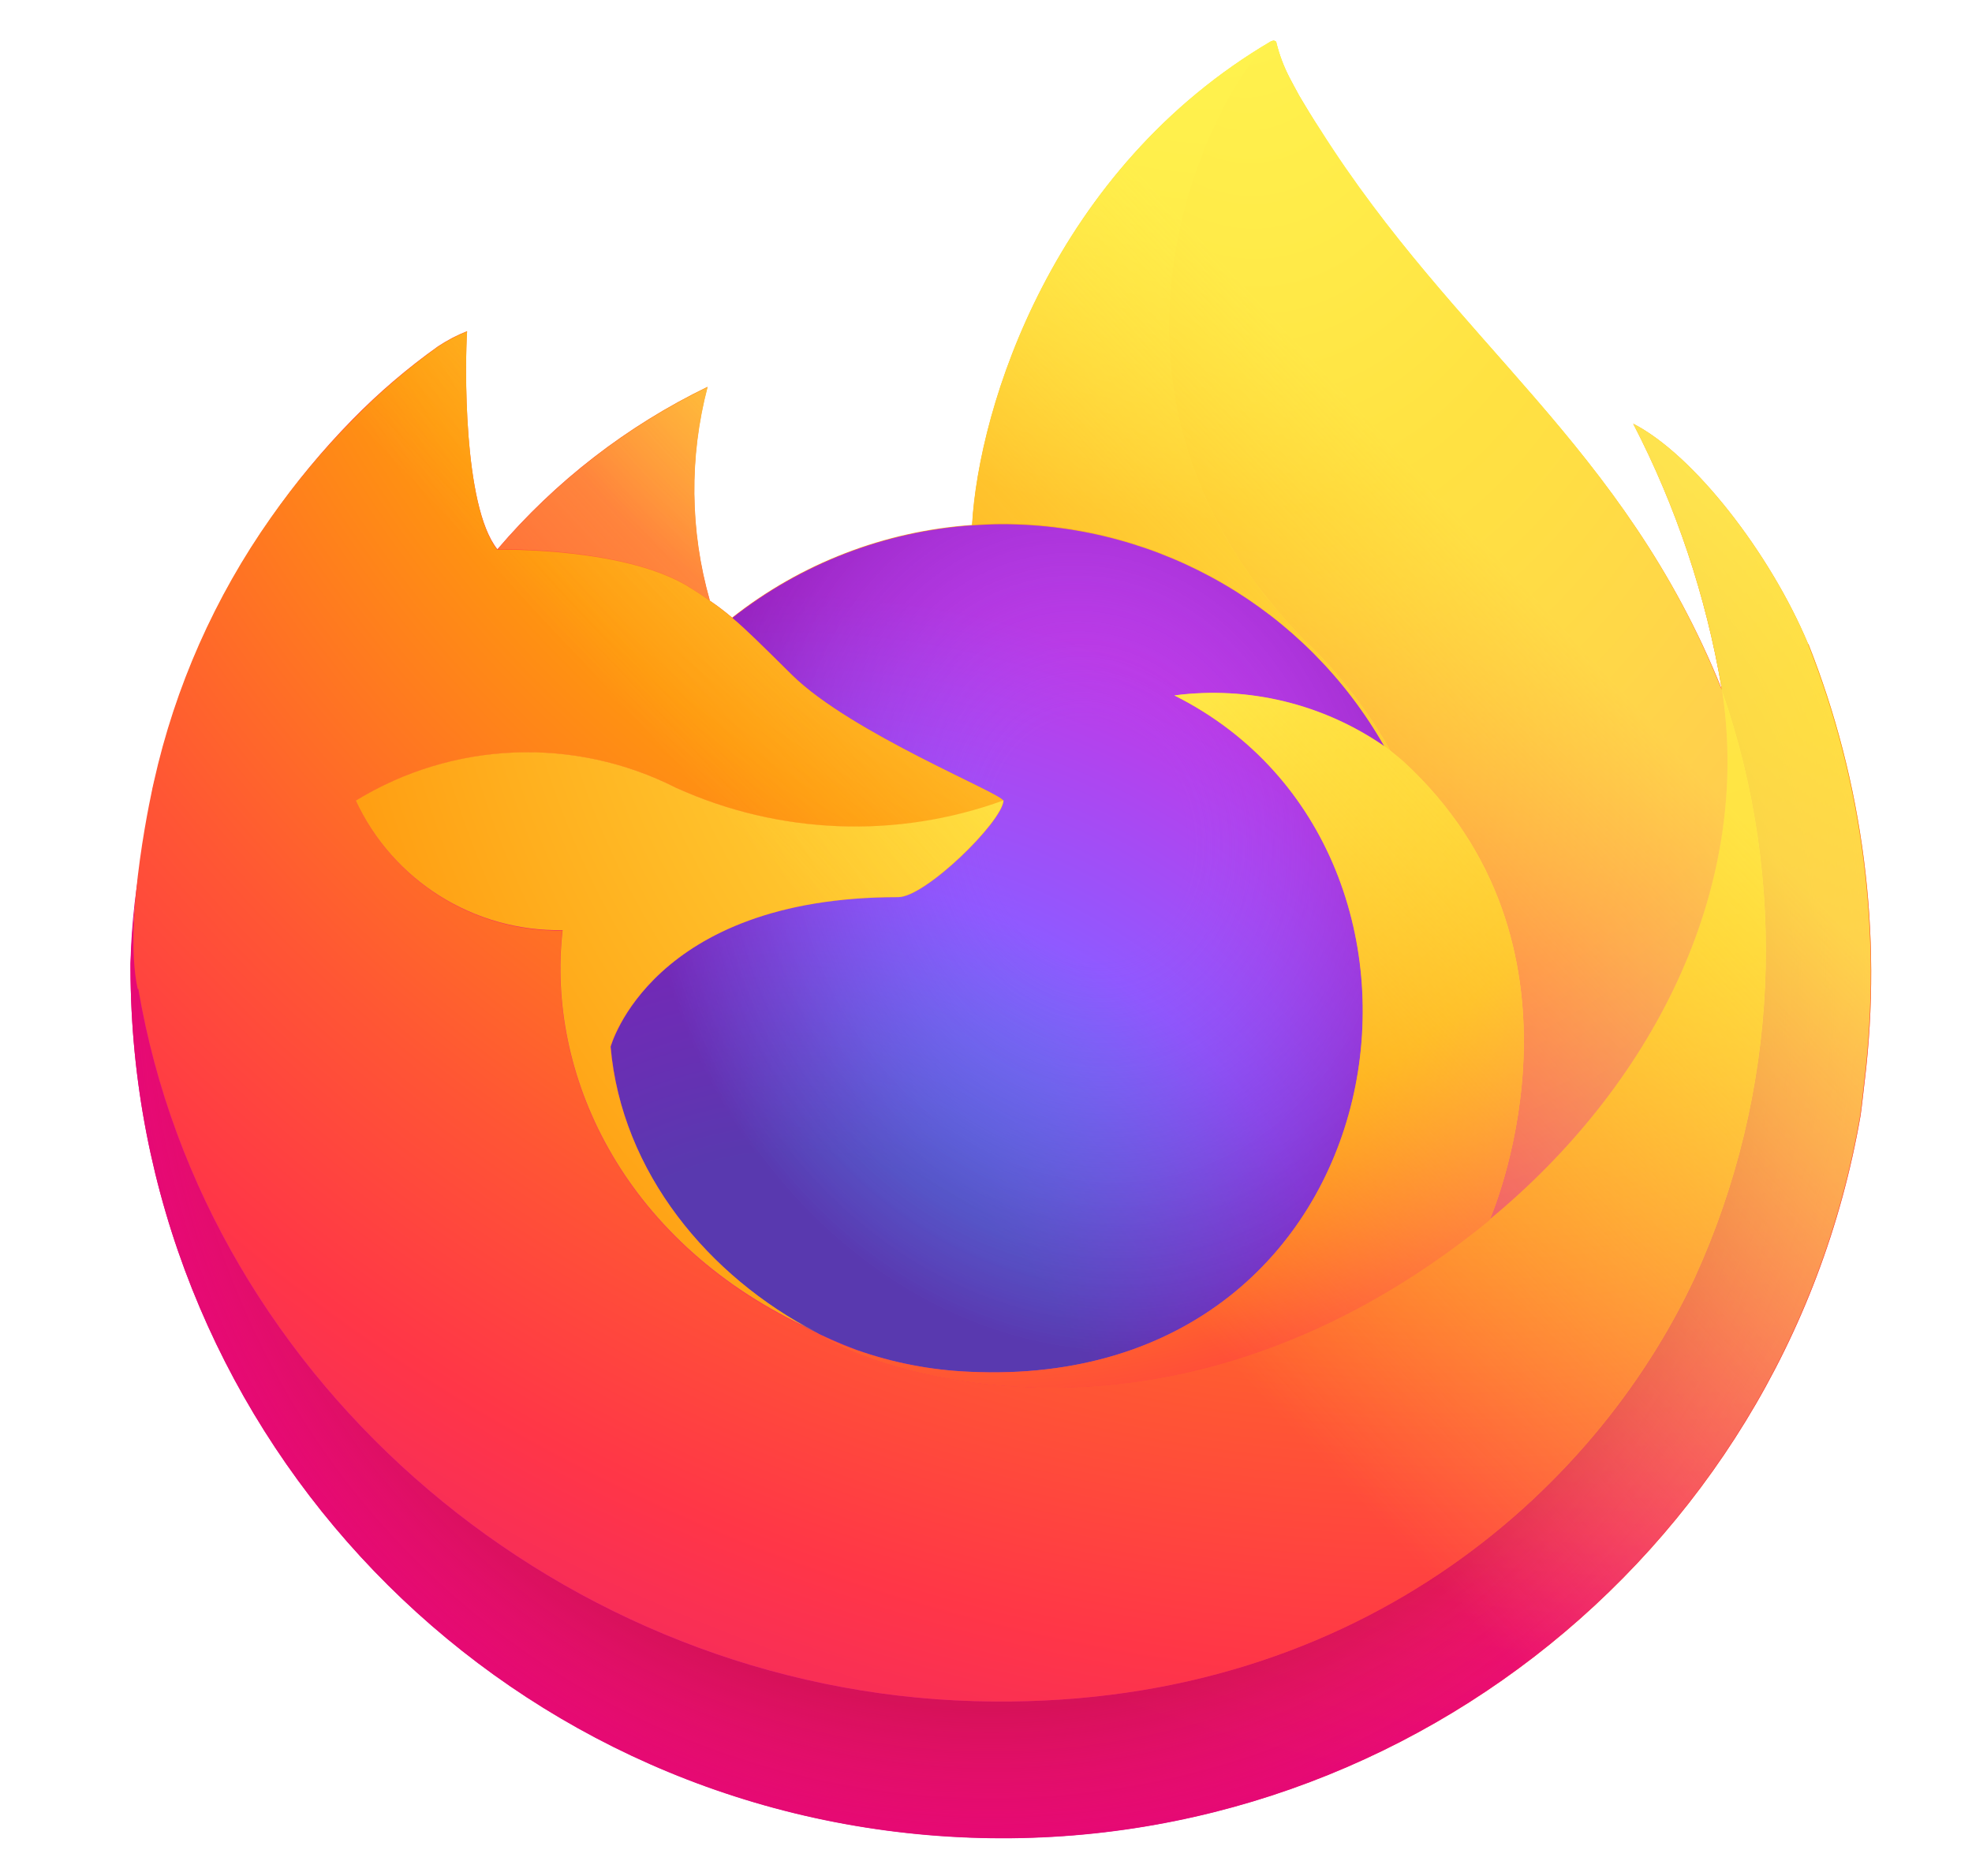
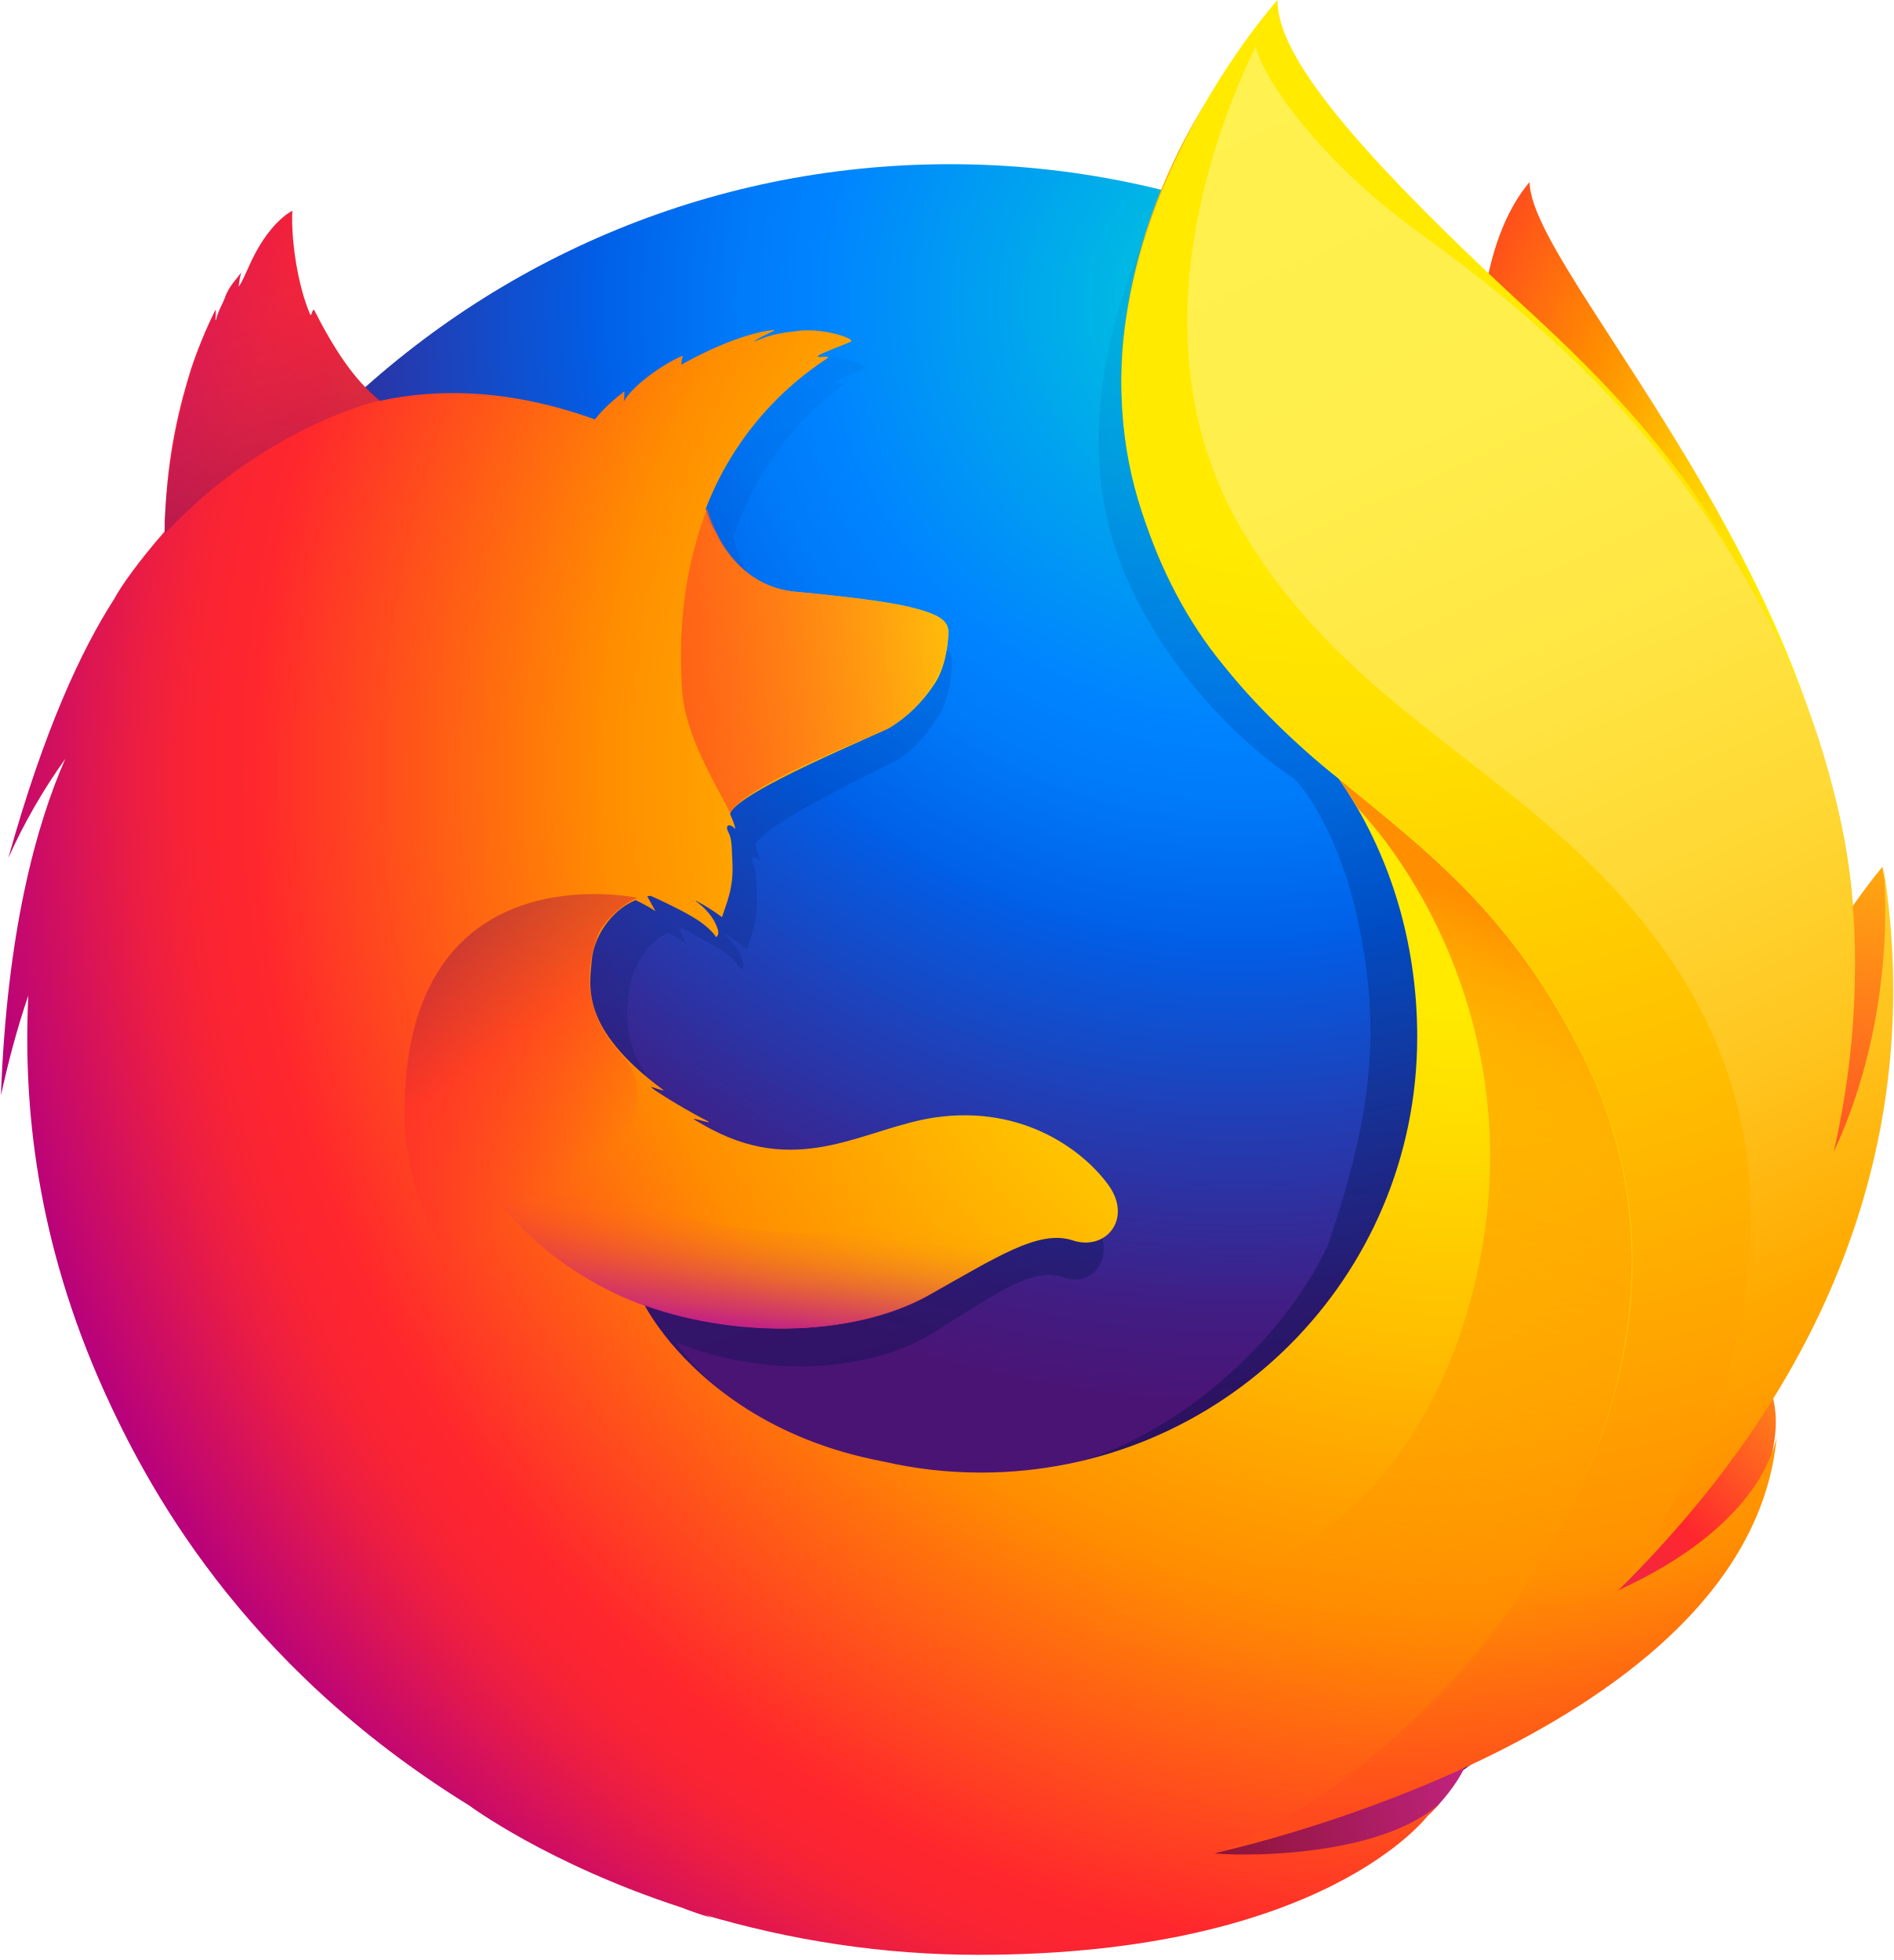
- <svg xmlns="http://www.w3.org/2000/svg" viewBox="-4.503 -1.816 85.108 83.431" width="2500" height="2378">
-   <linearGradient id="a" x1=".898" x2=".066" y1=".155" y2=".931">
-     <stop offset=".048" stop-color="#fff44f" />
-     <stop offset=".111" stop-color="#ffe847" />
-     <stop offset=".225" stop-color="#ffc830" />
-     <stop offset=".368" stop-color="#ff980e" />
-     <stop offset=".401" stop-color="#ff8b16" />
-     <stop offset=".462" stop-color="#ff672a" />
-     <stop offset=".534" stop-color="#ff3647" />
-     <stop offset=".705" stop-color="#e31587" />
-   </linearGradient>
-   <radialGradient id="b" cx="67.813" cy="8.879" gradientUnits="userSpaceOnUse" r="80.797">
-     <stop offset=".129" stop-color="#ffbd4f" />
-     <stop offset=".186" stop-color="#ffac31" />
-     <stop offset=".247" stop-color="#ff9d17" />
-     <stop offset=".283" stop-color="#ff980e" />
-     <stop offset=".403" stop-color="#ff563b" />
-     <stop offset=".467" stop-color="#ff3750" />
-     <stop offset=".71" stop-color="#f5156c" />
-     <stop offset=".782" stop-color="#eb0878" />
-     <stop offset=".86" stop-color="#e50080" />
-   </radialGradient>
-   <radialGradient id="c" cx="38.289" cy="41.911" gradientUnits="userSpaceOnUse" r="80.797">
-     <stop offset=".3" stop-color="#960e18" />
-     <stop offset=".351" stop-color="#b11927" stop-opacity=".74" />
-     <stop offset=".435" stop-color="#db293d" stop-opacity=".343" />
-     <stop offset=".497" stop-color="#f5334b" stop-opacity=".094" />
-     <stop offset=".53" stop-color="#ff3750" stop-opacity="0" />
-   </radialGradient>
-   <radialGradient id="d" cx="48.03" cy="-9.457" gradientUnits="userSpaceOnUse" r="58.534">
-     <stop offset=".132" stop-color="#fff44f" />
-     <stop offset=".252" stop-color="#ffdc3e" />
-     <stop offset=".506" stop-color="#ff9d12" />
-     <stop offset=".526" stop-color="#ff980e" />
-   </radialGradient>
-   <radialGradient id="e" cx="29.352" cy="63.016" gradientUnits="userSpaceOnUse" r="38.471">
-     <stop offset=".353" stop-color="#3a8ee6" />
-     <stop offset=".472" stop-color="#5c79f0" />
-     <stop offset=".669" stop-color="#9059ff" />
-     <stop offset="1" stop-color="#c139e6" />
-   </radialGradient>
-   <radialGradient id="f" cx="-7935.62" cy="-8491.546" gradientTransform="matrix(.972 -.235 .275 1.138 10091.302 7833.798)" gradientUnits="userSpaceOnUse" r="20.397">
-     <stop offset=".206" stop-color="#9059ff" stop-opacity="0" />
-     <stop offset=".278" stop-color="#8c4ff3" stop-opacity=".064" />
-     <stop offset=".747" stop-color="#7716a8" stop-opacity=".45" />
-     <stop offset=".975" stop-color="#6e008b" stop-opacity=".6" />
-   </radialGradient>
-   <radialGradient id="g" cx="37.269" cy="5.573" gradientUnits="userSpaceOnUse" r="27.676">
-     <stop offset="0" stop-color="#ffe226" />
-     <stop offset=".121" stop-color="#ffdb27" />
-     <stop offset=".295" stop-color="#ffc82a" />
-     <stop offset=".502" stop-color="#ffa930" />
-     <stop offset=".732" stop-color="#ff7e37" />
-     <stop offset=".792" stop-color="#ff7139" />
-   </radialGradient>
-   <radialGradient id="h" cx="59.023" cy="-11.981" gradientUnits="userSpaceOnUse" r="118.081">
-     <stop offset=".113" stop-color="#fff44f" />
-     <stop offset=".456" stop-color="#ff980e" />
-     <stop offset=".622" stop-color="#ff5634" />
-     <stop offset=".716" stop-color="#ff3647" />
-     <stop offset=".904" stop-color="#e31587" />
-   </radialGradient>
-   <radialGradient id="i" cx="-7927.165" cy="-8522.859" gradientTransform="matrix(.105 .995 -.653 .069 -4684.004 8470.191)" gradientUnits="userSpaceOnUse" r="86.499">
-     <stop offset="0" stop-color="#fff44f" />
-     <stop offset=".06" stop-color="#ffe847" />
-     <stop offset=".168" stop-color="#ffc830" />
-     <stop offset=".304" stop-color="#ff980e" />
-     <stop offset=".356" stop-color="#ff8b16" />
-     <stop offset=".455" stop-color="#ff672a" />
-     <stop offset=".57" stop-color="#ff3647" />
-     <stop offset=".737" stop-color="#e31587" />
-   </radialGradient>
-   <radialGradient id="j" cx="36.617" cy="15.824" gradientUnits="userSpaceOnUse" r="73.72">
-     <stop offset=".137" stop-color="#fff44f" />
-     <stop offset=".48" stop-color="#ff980e" />
-     <stop offset=".592" stop-color="#ff5634" />
-     <stop offset=".655" stop-color="#ff3647" />
-     <stop offset=".904" stop-color="#e31587" />
-   </radialGradient>
-   <radialGradient id="k" cx="56.077" cy="20.139" gradientUnits="userSpaceOnUse" r="80.686">
-     <stop offset=".094" stop-color="#fff44f" />
-     <stop offset=".231" stop-color="#ffe141" />
-     <stop offset=".509" stop-color="#ffaf1e" />
-     <stop offset=".626" stop-color="#ff980e" />
-   </radialGradient>
-   <linearGradient id="l" x1=".888" x2=".18" y1=".151" y2=".835">
-     <stop offset=".167" stop-color="#fff44f" stop-opacity=".8" />
-     <stop offset=".266" stop-color="#fff44f" stop-opacity=".634" />
-     <stop offset=".489" stop-color="#fff44f" stop-opacity=".217" />
-     <stop offset=".6" stop-color="#fff44f" stop-opacity="0" />
-   </linearGradient>
-   <path d="M74.62 26.83c-1.7-4.06-5.1-8.43-7.78-9.8a40.27 40.27 0 0 1 3.93 11.75v.07C66.4 17.92 58.97 13.52 52.9 3.92c-.32-.48-.62-.97-.92-1.48-.17-.3-.3-.56-.43-.8A7.05 7.05 0 0 1 50.97.1a.1.1 0 0 0-.08-.1.14.14 0 0 0-.1 0v.02c0 .02-.03 0-.03 0V0c-9.72 5.7-13.03 16.26-13.33 21.53a19.4 19.4 0 0 0-10.67 4.12 11.6 11.6 0 0 0-1-.76 17.97 17.97 0 0 1-.1-9.5 28.7 28.7 0 0 0-9.34 7.22c-1.55-1.94-1.44-8.36-1.35-9.7a6.93 6.93 0 0 0-1.3.68 28.23 28.23 0 0 0-3.8 3.25 33.84 33.84 0 0 0-3.6 4.35 32.73 32.73 0 0 0-5.2 11.74L1 33.2c-.07.33-.34 2.04-.38 2.4v.1A36.94 36.94 0 0 0 0 41.04v.2a38.76 38.76 0 0 0 76.95 6.56c.07-.5.12-1 .18-1.5a39.86 39.86 0 0 0-2.5-19.47zM29.95 57.16c.18.1.35.2.53.27l.03.02q-.27-.14-.55-.3zm40.83-28.32v-.03.04z" fill="url(#a)" />
-   <path d="M74.62 26.83c-1.7-4.06-5.1-8.43-7.78-9.8a40.27 40.27 0 0 1 3.93 11.75v.08a35.1 35.1 0 0 1-1.2 26.16c-4.44 9.53-15.2 19.3-32.03 18.82-18.18-.5-34.2-14-37.2-31.68-.54-2.8 0-4.2.28-6.47A28.88 28.88 0 0 0 0 41.03v.2a38.76 38.76 0 0 0 76.95 6.56c.07-.5.12-1 .18-1.5a39.86 39.86 0 0 0-2.5-19.47z" fill="url(#b)" />
-   <path d="M74.62 26.83c-1.7-4.06-5.1-8.43-7.78-9.8a40.27 40.27 0 0 1 3.93 11.75v.08a35.1 35.1 0 0 1-1.2 26.16c-4.44 9.53-15.2 19.3-32.03 18.82-18.18-.5-34.2-14-37.2-31.68-.54-2.8 0-4.2.28-6.47A28.88 28.88 0 0 0 0 41.03v.2a38.76 38.76 0 0 0 76.95 6.56c.07-.5.12-1 .18-1.5a39.86 39.86 0 0 0-2.5-19.47z" fill="url(#c)" />
-   <path d="M55.78 31.38c.1.06.16.12.24.18a21.1 21.1 0 0 0-3.6-4.7C40.38 14.82 49.27.74 50.77.03V0c-9.72 5.7-13.03 16.26-13.33 21.53.45-.03.9-.06 1.36-.06a19.56 19.56 0 0 1 16.98 9.9z" fill="url(#d)" />
-   <path d="M38.83 33.8c-.07.95-3.47 4.28-4.67 4.28-11.02 0-12.8 6.66-12.8 6.66.48 5.62 4.4 10.24 9.12 12.7l.66.3q.57.25 1.14.47a17.23 17.23 0 0 0 5.04.98c19.32.9 23.06-23.1 9.12-30.07a13.38 13.38 0 0 1 9.34 2.28 19.56 19.56 0 0 0-16.98-9.9c-.46 0-.9.02-1.36.05a19.4 19.4 0 0 0-10.67 4.12c.6.5 1.26 1.16 2.67 2.55 2.63 2.6 9.37 5.27 9.4 5.6z" fill="url(#e)" />
-   <path d="M38.83 33.8c-.07.95-3.47 4.28-4.67 4.28-11.02 0-12.8 6.66-12.8 6.66.48 5.62 4.4 10.24 9.12 12.7l.66.3q.57.25 1.14.47a17.23 17.23 0 0 0 5.04.98c19.32.9 23.06-23.1 9.12-30.07a13.38 13.38 0 0 1 9.34 2.28 19.56 19.56 0 0 0-16.98-9.9c-.46 0-.9.02-1.36.05a19.4 19.4 0 0 0-10.67 4.12c.6.5 1.26 1.16 2.67 2.55 2.63 2.6 9.37 5.27 9.4 5.6z" fill="url(#f)" />
-   <path d="M24.97 24.36c.3.2.57.37.8.53a17.97 17.97 0 0 1-.1-9.5 28.7 28.7 0 0 0-9.34 7.22c.2 0 5.8-.1 8.64 1.74z" fill="url(#g)" />
-   <path d="M.35 42.16c3 17.67 19 31.17 37.2 31.68 16.83.48 27.58-9.3 32.02-18.82a35.1 35.1 0 0 0 1.2-26.16v-.04-.04l.02.07c1.36 8.98-3.2 17.67-10.34 23.55l-.03.05c-13.9 11.33-27.2 6.84-29.9 5q-.3-.13-.57-.28c-8.1-3.87-11.46-11.26-10.74-17.6a9.95 9.95 0 0 1-9.18-5.77 14.62 14.62 0 0 1 14.25-.57 19.3 19.3 0 0 0 14.54.57c-.02-.32-6.76-3-9.4-5.6-1.4-1.38-2.06-2.04-2.66-2.54a11.6 11.6 0 0 0-1-.76c-.23-.16-.48-.33-.8-.53-2.82-1.84-8.44-1.74-8.63-1.74h-.02c-1.53-1.94-1.43-8.36-1.34-9.7a6.93 6.93 0 0 0-1.3.68 28.23 28.23 0 0 0-3.8 3.26 33.84 33.84 0 0 0-3.63 4.34 32.73 32.73 0 0 0-5.2 11.74c-.02.08-1.4 6.1-.72 9.22z" fill="url(#h)" />
-   <path d="M52.43 26.86a21.1 21.1 0 0 1 3.6 4.7c.2.17.4.33.58.48 8.8 8.1 4.2 19.55 3.85 20.37 7.13-5.88 11.7-14.57 10.33-23.55-4.4-10.93-11.82-15.33-17.9-24.93-.3-.48-.6-.97-.9-1.48-.17-.3-.3-.56-.43-.8A7.05 7.05 0 0 1 50.97.1a.1.1 0 0 0-.08-.1.14.14 0 0 0-.1 0v.02c0 .02-.03 0-.03 0-1.5.72-10.4 14.8 1.66 26.84z" fill="url(#i)" />
-   <path d="M56.6 32.04c-.17-.16-.37-.32-.58-.48l-.24-.18a13.38 13.38 0 0 0-9.35-2.27c13.94 6.98 10.2 31-9.12 30.08a17.23 17.23 0 0 1-5.03-.97q-.57-.2-1.14-.46c-.22-.1-.43-.2-.65-.3h.03c2.7 1.84 16 6.34 29.92-5l.02-.04c.35-.8 4.95-12.27-3.84-20.36z" fill="url(#j)" />
-   <path d="M21.35 44.74s1.8-6.66 12.8-6.66c1.2 0 4.6-3.33 4.68-4.3a19.3 19.3 0 0 1-14.56-.56 14.62 14.62 0 0 0-14.25.57 9.95 9.95 0 0 0 9.2 5.76c-.73 6.34 2.62 13.73 10.73 17.6.18.1.35.18.53.27-4.73-2.45-8.64-7.07-9.13-12.7z" fill="url(#k)" />
-   <path d="M74.62 26.83c-1.7-4.06-5.1-8.43-7.78-9.8a40.27 40.27 0 0 1 3.93 11.75v.07C66.4 17.92 58.97 13.52 52.9 3.92c-.32-.48-.62-.97-.92-1.48-.17-.3-.3-.56-.43-.8A7.05 7.05 0 0 1 50.97.1a.1.1 0 0 0-.08-.1.14.14 0 0 0-.1 0v.02c0 .02-.03 0-.03 0V0c-9.72 5.7-13.03 16.26-13.33 21.53.45-.03.9-.06 1.36-.06a19.56 19.56 0 0 1 16.98 9.9 13.38 13.38 0 0 0-9.34-2.26c13.94 6.98 10.2 31-9.12 30.08a17.23 17.23 0 0 1-5.04-.97q-.57-.2-1.14-.46l-.66-.3h.03q-.27-.13-.55-.28c.18.1.35.2.53.27-4.73-2.45-8.64-7.07-9.13-12.7 0 0 1.8-6.65 12.8-6.65 1.2 0 4.6-3.33 4.68-4.3-.02-.3-6.76-3-9.4-5.58-1.4-1.4-2.07-2.05-2.66-2.55a11.6 11.6 0 0 0-1-.76 17.97 17.97 0 0 1-.1-9.5 28.7 28.7 0 0 0-9.34 7.22c-1.55-1.94-1.44-8.36-1.35-9.7a6.93 6.93 0 0 0-1.3.68 28.23 28.23 0 0 0-3.8 3.25 33.84 33.84 0 0 0-3.6 4.35 32.73 32.73 0 0 0-5.2 11.74L1 33.2c-.07.33-.4 2.07-.45 2.44a45.1 45.1 0 0 0-.57 5.4v.2a38.76 38.76 0 0 0 76.95 6.56c.07-.5.12-1 .18-1.5a39.86 39.86 0 0 0-2.5-19.47zm-3.85 2v.03z" fill="url(#l)" />
+ <svg xmlns="http://www.w3.org/2000/svg" aria-hidden="true" role="img" class="iconify iconify--logos" width="30.92" height="32" preserveAspectRatio="xMidYMid meet" viewBox="0 0 256 265">
+   <defs>
+     <radialGradient id="IconifyId-17b2bfeca9d-d6badc-3688" cx="-14920.226" cy="-8274.071" r="124.382" fx="-14928.161" fy="-8274.071" gradientTransform="matrix(.7398 .0292 -.04867 1.0902 10886.526 9537.696)" gradientUnits="userSpaceOnUse">
+       <stop offset=".1" stop-color="#ffea00" />
+       <stop offset=".17" stop-color="#ffde00" />
+       <stop offset=".28" stop-color="#ffbf00" />
+       <stop offset=".43" stop-color="#ff8e00" />
+       <stop offset=".77" stop-color="#ff272d" />
+       <stop offset=".87" stop-color="#e0255a" />
+       <stop offset=".95" stop-color="#cc2477" />
+       <stop offset="1" stop-color="#c42482" />
+     </radialGradient>
+     <radialGradient id="IconifyId-17b2bfeca9d-d6badc-3689" cx="-8176.534" cy="-7746.301" r="218.273" gradientTransform="translate(9957.373 9315.522) scale(1.1973)" gradientUnits="userSpaceOnUse">
+       <stop offset="0" stop-color="#00ccda" />
+       <stop offset=".22" stop-color="#0083ff" />
+       <stop offset=".26" stop-color="#007af9" />
+       <stop offset=".33" stop-color="#0060e8" />
+       <stop offset=".33" stop-color="#005fe7" />
+       <stop offset=".44" stop-color="#2639ad" />
+       <stop offset=".52" stop-color="#401e84" />
+       <stop offset=".57" stop-color="#4a1475" />
+     </radialGradient>
+     <radialGradient id="IconifyId-17b2bfeca9d-d6badc-3690" cx="-9132.676" cy="-6696.7" r="73.626" gradientTransform="matrix(1.1875 .1168 -.1168 1.1875 10322.184 9194.845)" gradientUnits="userSpaceOnUse">
+       <stop offset="0" stop-color="#ffea00" />
+       <stop offset=".5" stop-color="#ff272d" />
+       <stop offset="1" stop-color="#c42482" />
+     </radialGradient>
+     <radialGradient id="IconifyId-17b2bfeca9d-d6badc-3691" cx="-9139.338" cy="-6767.297" r="122.948" gradientTransform="matrix(1.1875 .1168 -.1168 1.1875 10322.184 9194.845)" gradientUnits="userSpaceOnUse">
+       <stop offset="0" stop-color="#ffe900" />
+       <stop offset=".16" stop-color="#ffaf0e" />
+       <stop offset=".32" stop-color="#ff7a1b" />
+       <stop offset=".47" stop-color="#ff4e26" />
+       <stop offset=".62" stop-color="#ff2c2e" />
+       <stop offset=".76" stop-color="#ff1434" />
+       <stop offset=".89" stop-color="#ff0538" />
+       <stop offset="1" stop-color="#ff0039" />
+     </radialGradient>
+     <radialGradient id="IconifyId-17b2bfeca9d-d6badc-3692" cx="-9121.947" cy="-6653.326" r="112.818" gradientTransform="matrix(1.1875 .1168 -.1168 1.1875 10322.184 9194.845)" gradientUnits="userSpaceOnUse">
+       <stop offset="0" stop-color="#ff272d" />
+       <stop offset=".5" stop-color="#c42482" />
+       <stop offset=".99" stop-color="#620700" />
+     </radialGradient>
+     <radialGradient id="IconifyId-17b2bfeca9d-d6badc-3693" cx="227.574" cy="408.42" r="215.776" fx="235.292" fy="404.605" gradientTransform="translate(-29.473 -291.75) scale(.9734)" gradientUnits="userSpaceOnUse">
+       <stop offset=".16" stop-color="#ffea00" />
+       <stop offset=".23" stop-color="#ffde00" />
+       <stop offset=".37" stop-color="#ffbf00" />
+       <stop offset=".54" stop-color="#ff8e00" />
+       <stop offset=".76" stop-color="#ff272d" />
+       <stop offset=".8" stop-color="#f92433" />
+       <stop offset=".84" stop-color="#e91c45" />
+       <stop offset=".89" stop-color="#cf0e62" />
+       <stop offset=".94" stop-color="#b5007f" />
+     </radialGradient>
+     <radialGradient id="IconifyId-17b2bfeca9d-d6badc-3694" cx="215.202" cy="308.35" r="245.92" gradientTransform="translate(-29.473 -291.75) scale(.9734)" gradientUnits="userSpaceOnUse">
+       <stop offset=".28" stop-color="#ffea00" />
+       <stop offset=".4" stop-color="#fd0" />
+       <stop offset=".63" stop-color="#ffba00" />
+       <stop offset=".86" stop-color="#ff9100" />
+       <stop offset=".93" stop-color="#ff6711" />
+       <stop offset=".99" stop-color="#ff4a1d" />
+     </radialGradient>
+     <linearGradient id="IconifyId-17b2bfeca9d-d6badc-3695" gradientUnits="userSpaceOnUse" x1="145.243" y1="481.786" x2="93.837" y2="313.629" gradientTransform="translate(0 -286)">
+       <stop offset="0" stop-color="#000f43" stop-opacity=".4" />
+       <stop offset=".48" stop-color="#001962" stop-opacity=".17" />
+       <stop offset="1" stop-color="#002079" stop-opacity="0" />
+     </linearGradient>
+     <linearGradient id="IconifyId-17b2bfeca9d-d6badc-3696" gradientUnits="userSpaceOnUse" x1="-9348.662" y1="-6754.194" x2="-9266.217" y2="-6775.209" gradientTransform="matrix(1.22 .12 -.12 1.22 10634.76 9460)">
+       <stop offset="0" stop-color="#c42482" stop-opacity=".5" />
+       <stop offset=".47" stop-color="#ff272d" stop-opacity=".5" />
+       <stop offset=".49" stop-color="#ff2c2c" stop-opacity=".51" />
+       <stop offset=".68" stop-color="#ff7a1a" stop-opacity=".72" />
+       <stop offset=".83" stop-color="#ffb20d" stop-opacity=".87" />
+       <stop offset=".94" stop-color="#ffd605" stop-opacity=".96" />
+       <stop offset="1" stop-color="#ffe302" />
+     </linearGradient>
+     <linearGradient id="IconifyId-17b2bfeca9d-d6badc-3697" gradientUnits="userSpaceOnUse" x1="103.092" y1="-1126.781" x2="88.439" y2="-1164.334" gradientTransform="matrix(.99 .1 -.1 .99 -175.62 1176.21)">
+       <stop offset="0" stop-color="#891551" stop-opacity=".6" />
+       <stop offset="1" stop-color="#c42482" stop-opacity="0" />
+     </linearGradient>
+     <linearGradient id="IconifyId-17b2bfeca9d-d6badc-3698" gradientUnits="userSpaceOnUse" x1="-193.279" y1="534.177" x2="-168.009" y2="562.877" gradientTransform="matrix(.99 .1 -.1 .99 303.51 -384.2)">
+       <stop offset=".01" stop-color="#891551" stop-opacity=".5" />
+       <stop offset=".48" stop-color="#ff272d" stop-opacity=".5" />
+       <stop offset="1" stop-color="#ff272d" stop-opacity="0" />
+     </linearGradient>
+     <linearGradient id="IconifyId-17b2bfeca9d-d6badc-3699" gradientUnits="userSpaceOnUse" x1="-144.684" y1="583.677" x2="-144.665" y2="563.596" gradientTransform="matrix(.99 .1 -.1 .99 303.51 -384.2)">
+       <stop offset="0" stop-color="#c42482" />
+       <stop offset=".08" stop-color="#c42482" stop-opacity=".81" />
+       <stop offset=".21" stop-color="#c42482" stop-opacity=".57" />
+       <stop offset=".33" stop-color="#c42482" stop-opacity=".36" />
+       <stop offset=".45" stop-color="#c42482" stop-opacity=".2" />
+       <stop offset=".56" stop-color="#c42482" stop-opacity=".09" />
+       <stop offset=".67" stop-color="#c42482" stop-opacity=".02" />
+       <stop offset=".77" stop-color="#c42482" stop-opacity="0" />
+     </linearGradient>
+     <linearGradient id="IconifyId-17b2bfeca9d-d6badc-3700" gradientUnits="userSpaceOnUse" x1="166.591" y1="295.714" x2="248.667" y2="479.246" gradientTransform="translate(0 -286)">
+       <stop offset="0" stop-color="#fff14f" />
+       <stop offset=".27" stop-color="#ffee4c" />
+       <stop offset=".45" stop-color="#ffe643" />
+       <stop offset=".61" stop-color="#ffd834" />
+       <stop offset=".76" stop-color="#ffc41e" />
+       <stop offset=".89" stop-color="#ffab02" />
+       <stop offset=".9" stop-color="#ffa900" />
+       <stop offset=".95" stop-color="#ffa000" />
+       <stop offset="1" stop-color="#ff9100" />
+     </linearGradient>
+     <linearGradient id="IconifyId-17b2bfeca9d-d6badc-3701" gradientUnits="userSpaceOnUse" x1="182.888" y1="401.274" x2="144.011" y2="505.662" gradientTransform="translate(0 -286)">
+       <stop offset="0" stop-color="#ff8e00" />
+       <stop offset=".04" stop-color="#ff8e00" stop-opacity=".86" />
+       <stop offset=".08" stop-color="#ff8e00" stop-opacity=".73" />
+       <stop offset=".13" stop-color="#ff8e00" stop-opacity=".63" />
+       <stop offset=".18" stop-color="#ff8e00" stop-opacity=".56" />
+       <stop offset=".23" stop-color="#ff8e00" stop-opacity=".51" />
+       <stop offset=".28" stop-color="#ff8e00" stop-opacity=".5" />
+       <stop offset=".39" stop-color="#ff8e00" stop-opacity=".48" />
+       <stop offset=".52" stop-color="#ff8e00" stop-opacity=".42" />
+       <stop offset=".68" stop-color="#ff8e00" stop-opacity=".31" />
+       <stop offset=".84" stop-color="#ff8e00" stop-opacity=".17" />
+       <stop offset="1" stop-color="#ff8e00" stop-opacity="0" />
+     </linearGradient>
+   </defs>
+   <path fill="url(#IconifyId-17b2bfeca9d-d6badc-3688)" d="M206.8 24.6c-6.4 7.5-9.4 24.3-2.9 41.4s16.5 13.4 22.7 30.8c8.2 23 4.4 53.9 4.4 53.9s9.9 28.6 16.8-1.8c15.3-57.1-41-110.2-41-124.3z" />
+   <path fill="url(#IconifyId-17b2bfeca9d-d6badc-3689)" d="M128.4 261.7c65.9 0 119.2-53.6 119.2-119.8S194.2 22.2 128.4 22.2S9.3 75.8 9.3 141.9c-.1 66.2 53.3 119.8 119.1 119.8z" />
+   <path fill="url(#IconifyId-17b2bfeca9d-d6badc-3695)" d="M217.7 215.8c-2.6 1.8-5.3 3.4-8.1 4.9c3.7-5.5 7.2-11.1 10.3-16.9c2.5-2.8 4.9-5.5 6.8-8.5c.9-1.5 2-3.2 3.1-5.3c6.7-12.1 14.1-31.6 14.3-51.6v-1.5c0-5-.5-10.1-1.5-15c.1.4.1.8.2 1.2c-.1-.3-.1-.6-.2-.9c.1.5.2 1.1.3 1.6c1.4 11.6.4 22.9-4.5 31.3c-.1.1-.2.2-.2.4c2.5-12.7 3.4-26.7.6-40.7c0 0-1.1-6.8-9.5-27.5c-4.8-11.9-13.4-21.7-20.9-28.8c-6.6-8.2-12.7-13.7-16-17.2c-6.9-7.3-9.8-12.8-11-16.3c-1-.5-14.3-13.4-15.3-13.9c-5.8 9-23.9 37-15.3 63.1c3.9 11.9 13.8 24.2 24.2 31.1c.5.5 6.2 6.7 8.9 20.7c2.8 14.5 1.3 25.7-4.4 42.4c-6.8 14.6-24.2 29.1-40.5 30.6c-34.8 3.2-47.6-17.5-47.6-17.5c12.4 5 26.2 3.9 34.6-1.2c8.4-5.2 13.5-9.1 17.7-7.6c4.1 1.5 7.3-2.9 4.4-7.5c-4.6-7.1-13-10.7-21.3-9.3c-8.4 1.4-16.2 8.1-27.2 1.6c-.7-.4-1.4-.9-2.1-1.4s2.4.7 1.6.2c-2.1-1.2-6-3.7-6.9-4.6c-.2-.2 1.7.6 1.5.4c-10.3-8.5-9-14.3-8.7-17.9c.3-2.9 2.1-6.6 5.3-8.1c1.5.8 2.5 1.5 2.5 1.5s-.7-1.3-1-2c.1-.1.2 0 .4-.1c1.3.6 4 2.2 5.5 3.1c1.9 1.3 2.5 2.5 2.5 2.5s.5-.3.1-1.4c-.1-.5-.7-2-2.6-3.5h.1c1.1.6 2.2 1.4 3.2 2.2c.5-1.9 1.5-3.9 1.3-7.5c-.1-2.5-.1-3.2-.5-4.2c-.4-.8.2-1.2.9-.3c-.1-.7-.3-1.4-.6-2v-.1c.9-3 18.3-10.9 19.6-11.8c2.1-1.5 3.8-3.4 5.1-5.6c1-1.5 1.7-3.7 1.9-7c.1-2.4-1-4-18.7-5.8c-4.8-.5-7.7-4-9.3-7.2c-.3-.7-.6-1.3-.9-2s-.5-1.5-.7-2.3c2.9-8.3 7.7-15.3 14.9-20.6c.4-.4-1.6.1-1.2-.3c.5-.4 3.4-1.6 4-1.9c.7-.3-2.9-1.9-6.1-1.5s-3.9.8-5.7 1.5c.7-.7 3-1.7 2.5-1.6c-3.5.5-7.8 2.6-11.5 4.9c0-.4.1-.8.2-1.2c-1.7.7-6 3.7-7.2 6.2c.1-.5.1-1 .1-1.5c-1.3 1.1-2.5 2.3-3.5 3.7l-.6.2c-10-4-18.9-4.3-26.3-2.5c-1.6-1.6-2.4-.4-6.2-8.6c-.3-.5.2.5 0 0c-.6-1.6.4 2.1 0 0c-6.2 5-14.4 10.6-18.4 14.5c0 .2 4.6-1.3 0 0c-1.6.5-1.5 1.4-1.7 10.1c-.1.7 0 1.4-.1 2c-3.2 4-5.3 7.4-6.1 9.2c-4.1 7-8.6 18-12.9 35.3c1.9-4.7 4.2-9.2 6.9-13.5c-3.6 9.2-7.1 23.7-7.8 45.9c.9-4.6 2-9.1 3.4-13.6c-.9 18.5 2.3 36.9 9.3 54c2.5 6.1 6.6 15.4 13.7 25.6c22.2 23.3 53.4 37.8 88 37.8c36.1 0 68.6-15.8 90.9-40.9z" />
+   <path fill="url(#IconifyId-17b2bfeca9d-d6badc-3690)" d="M190.9 232.7c43.7-5.1 63.1-50.1 38.2-51c-22.4-.7-58.9 53.4-38.2 51z" />
+   <path fill="url(#IconifyId-17b2bfeca9d-d6badc-3691)" d="M232.3 172.5c30.1-17.5 22.2-55.3 22.2-55.3s-11.6 13.5-19.5 35c-7.7 21.3-20.8 30.9-2.7 20.3z" />
+   <path fill="url(#IconifyId-17b2bfeca9d-d6badc-3692)" d="M136.8 255.1c42 13.4 78-19.7 55.8-30.7c-20.2-9.9-75.7 24.4-55.8 30.7z" />
+   <path fill="url(#IconifyId-17b2bfeca9d-d6badc-3693)" d="M235.5 188.6c1-1.4 2.4-6 3.6-8.1c7.4-12 7.5-21.5 7.5-21.7c4.5-22.3 4.1-31.5 1.3-48.3c-2.2-13.6-11.9-33.1-20.3-42.4c-8.6-9.7-2.6-6.5-10.9-13.6c-7.3-8.1-14.5-16.2-18.3-19.4c-28-23.4-27.4-28.4-26.8-29.2l-.4.4c-.3-1.3-.6-2.4-.6-2.4S155.2 19.1 152 44.6c-2.1 16.6 4.1 34 13.2 45.1c4.7 5.8 10 11 15.8 15.6c6.8 9.8 10.6 21.9 10.6 34.9c0 32.6-26.4 58.9-59 58.9c-4.4 0-8.9-.5-13.2-1.5c-15.4-2.9-24.2-10.7-28.7-16c-2.5-3-3.6-5.2-3.6-5.2c13.8 4.9 29 3.9 38.3-1.2c9.3-5.2 15-9 19.6-7.5c4.5 1.5 8.1-2.9 4.9-7.4c-3.2-4.5-11.4-11-23.6-9.2c-9.3 1.4-17.9 8-30.1 1.6c-.8-.4-1.6-.9-2.3-1.3c-.8-.5 2.6.7 1.8.2c-2.4-1.2-6.6-3.7-7.7-4.6c-.2-.2 1.8.6 1.7.4c-11.4-8.4-10-14.1-9.7-17.7c.3-2.9 2.4-6.5 5.9-8c1.7.8 2.7 1.5 2.7 1.5s-.7-1.3-1.1-2c.1-.1.3 0 .4-.1c1.4.6 4.5 2.1 6.1 3.1c2.1 1.3 2.8 2.5 2.8 2.5s.6-.3.1-1.4c-.2-.5-.8-2-2.9-3.5h.1c1.2.6 2.4 1.4 3.5 2.2c.6-1.9 1.6-3.9 1.4-7.5c-.1-2.5-.1-3.2-.6-4.1c-.4-.8.2-1.2 1-.3c-.1-.7-.4-1.3-.7-2v-.1c1-3 20.3-10.8 21.7-11.7c2.3-1.4 4.2-3.3 5.7-5.5c1.1-1.5 1.9-3.7 2.1-7c.1-1.5-.4-2.6-5.5-3.8c-3.1-.7-7.8-1.3-15.2-2c-5.3-.5-8.5-3.9-10.3-7.1c-.3-.7-.7-1.3-1-1.9c-.3-.7-.6-1.5-.8-2.2c3.2-8.4 9-15.5 16.5-20.4c.4-.4-1.7.1-1.3-.3c.5-.4 3.8-1.6 4.4-1.9c.8-.3-3.2-1.8-6.8-1.5c-3.6.4-4.3.7-6.3 1.5c.8-.7 3.3-1.6 2.7-1.6c-3.6.4-8.4 2.4-12.5 4.7c0-.4.1-.8.2-1.2c-1.9.7-6.6 3.7-8 6.2c.1-.5.1-1 .1-1.4c-1.4 1.1-2.8 2.3-3.9 3.7l-.1.1c-11.1-4-20.9-4.3-29.1-2.5c-1.8-1.6-4.7-4.1-8.8-12.2c-.3-.5-.4 1-.6.5c-1.6-3.7-2.6-9.8-2.4-14c0 0-3.3 1.5-6 7.8c-.5 1.1-.8 1.8-1.2 2.4c-.2.2.3-2.1.3-1.9c-.5.8-1.7 1.9-2.2 3.4c-.4 1.1-.9 1.7-1.2 3l-.1.1c0-.4.1-1.6 0-1.4c-1.3 2.6-2.4 5.3-3.3 8c-1.5 4.8-3.2 11.4-3.5 20c-.1.6 0 1.4-.1 2c-3.5 4-5.9 7.4-6.8 9.1c-4.5 7-9.5 17.8-14.3 35c2.1-4.7 4.7-9.2 7.7-13.4c-4 9.1-7.9 23.5-8.7 45.5c1-4.6 2.2-9.1 3.7-13.5c-.7 14.7 1 33 10.3 53.6c5.5 12.1 18.2 36.7 49.3 55.9c0 0 10.6 7.9 28.7 13.8c1.3.5 2.7 1 4.1 1.4c-.4-.2-.9-.4-1.3-.5c12.1 3.6 24.6 5.5 37.3 5.5c47 0 60.9-18.9 60.9-18.9l-.1.1c.7-.6 1.3-1.3 1.9-1.9c-7.4 7-24.4 7.5-30.7 7c10.8-3.2 17.9-5.9 31.7-11.1c1.6-.6 3.3-1.3 5-2.1l.5-.3c.3-.2.7-.3 1-.5c6.7-3.2 13.1-7.1 18.9-11.8c13.9-11.1 16.9-21.9 18.5-29c-.2.7-.9 2.3-1.4 3.3c-3.6 7.6-11.5 12.4-20.1 16.4c4.1-5.4 7.9-11 11.4-16.8c2.8-2.8 3.6-7.2 5.8-10.1z" />
+   <path fill="url(#IconifyId-17b2bfeca9d-d6badc-3694)" d="M218.6 215.1c5.7-6.2 10.7-13.4 14.6-21.5c9.9-20.8 25.2-55.5 13.2-91.6c-9.5-28.6-22.6-44.2-39.2-59.5c-27-24.8-34.5-35.9-34.5-42.5c0 0-31.2 34.7-17.7 71s41.2 34.9 59.5 72.7c21.6 44.5-17.4 93.1-49.7 106.7c2-.4 71.7-16.2 75.4-56.1c-.2.7-1.8 11.8-21.6 20.8z" />
+   <path fill="url(#IconifyId-17b2bfeca9d-d6badc-3696)" d="M128.2 85.8c.1-2.4-1.1-3.9-20.6-5.8c-8-.7-11.1-8.1-12-11.3c-2.8 7.4-4 15.2-3.4 24.6c.4 6.2 4.6 12.8 6.5 16.6c0 0 .4-.6.6-.8c3.7-3.9 19.3-9.8 20.8-10.6c1.7-1 7.9-5.5 8.1-12.7z" />
+   <path fill="url(#IconifyId-17b2bfeca9d-d6badc-3697)" d="M42.5 42c-.3-.5-.4 1-.6.5c-1.6-3.7-2.6-9.7-2.3-14c0 0-3.3 1.5-6 7.8c-.5 1.1-.8 1.8-1.2 2.4c-.2.2.3-2.1.3-1.9c-.5.8-1.7 1.9-2.2 3.3c-.4 1.1-.9 1.8-1.2 3.2c-.1.4.1-1.7 0-1.4c-6.4 12.3-7.6 30.9-6.9 30.1C36 57.5 51.5 54.1 51.5 54.1c-1.9-1.2-5.5-4.8-9-12.1z" />
+   <path fill="url(#IconifyId-17b2bfeca9d-d6badc-3698)" d="M93.9 193.4c-18.7-8-40-19.3-39.2-44.9c1.1-33.7 31.5-27.1 31.5-27.1c-1.1.3-4.2 2.5-5.3 4.8c-1.1 2.9-3.2 9.5 3.1 16.4c10 10.8-20.5 25.6 26.5 53.6c1.2.6-11-.4-16.6-2.8z" />
+   <path fill="url(#IconifyId-17b2bfeca9d-d6badc-3699)" d="M87.3 176.6c13.3 4.6 28.7 3.8 38-1.3c6.2-3.5 14.2-9 19-7.6c-4.2-1.7-7.4-2.5-11.3-2.6c-.7 0-1.4 0-2.1-.1c-1.4 0-2.8.1-4.2.2c-2.4.2-5 1.7-7.4 1.5c-.1 0 2.3-1 2.1-1c-1.3.3-2.7.3-4.1.5c-.9.1-1.7.2-2.7.3c-27.7 2.3-51-15-51-15c-2 6.6 8.9 19.9 23.7 25.1z" />
+   <path fill="url(#IconifyId-17b2bfeca9d-d6badc-3700)" d="M218.5 215.3c28-27.5 42.1-60.8 36.1-98.3c0 0 2.4 19.2-6.7 38.8c4.4-19.2 4.9-43-6.7-67.7c-15.4-32.9-40.8-50.3-50.5-57.5c-14.7-11-20.8-22.1-20.9-24.4c-4.4 9-17.7 39.8-1.4 66.3c15.2 24.9 39.2 32.2 55.9 55c31 42.1-5.8 87.8-5.8 87.8z" />
+   <path fill="url(#IconifyId-17b2bfeca9d-d6badc-3701)" d="M214.5 143.8c-9.8-20.2-22-29-33.5-38.5c1.3 1.9 1.7 2.5 2.4 3.8c10.2 10.8 25.1 37.2 14.3 70.4c-20.5 62.4-102.3 33-110.9 24.8c3.5 36.1 63.9 53.4 103.3 30c22.3-21.4 40.4-57.4 24.4-90.5z" />
</svg>
